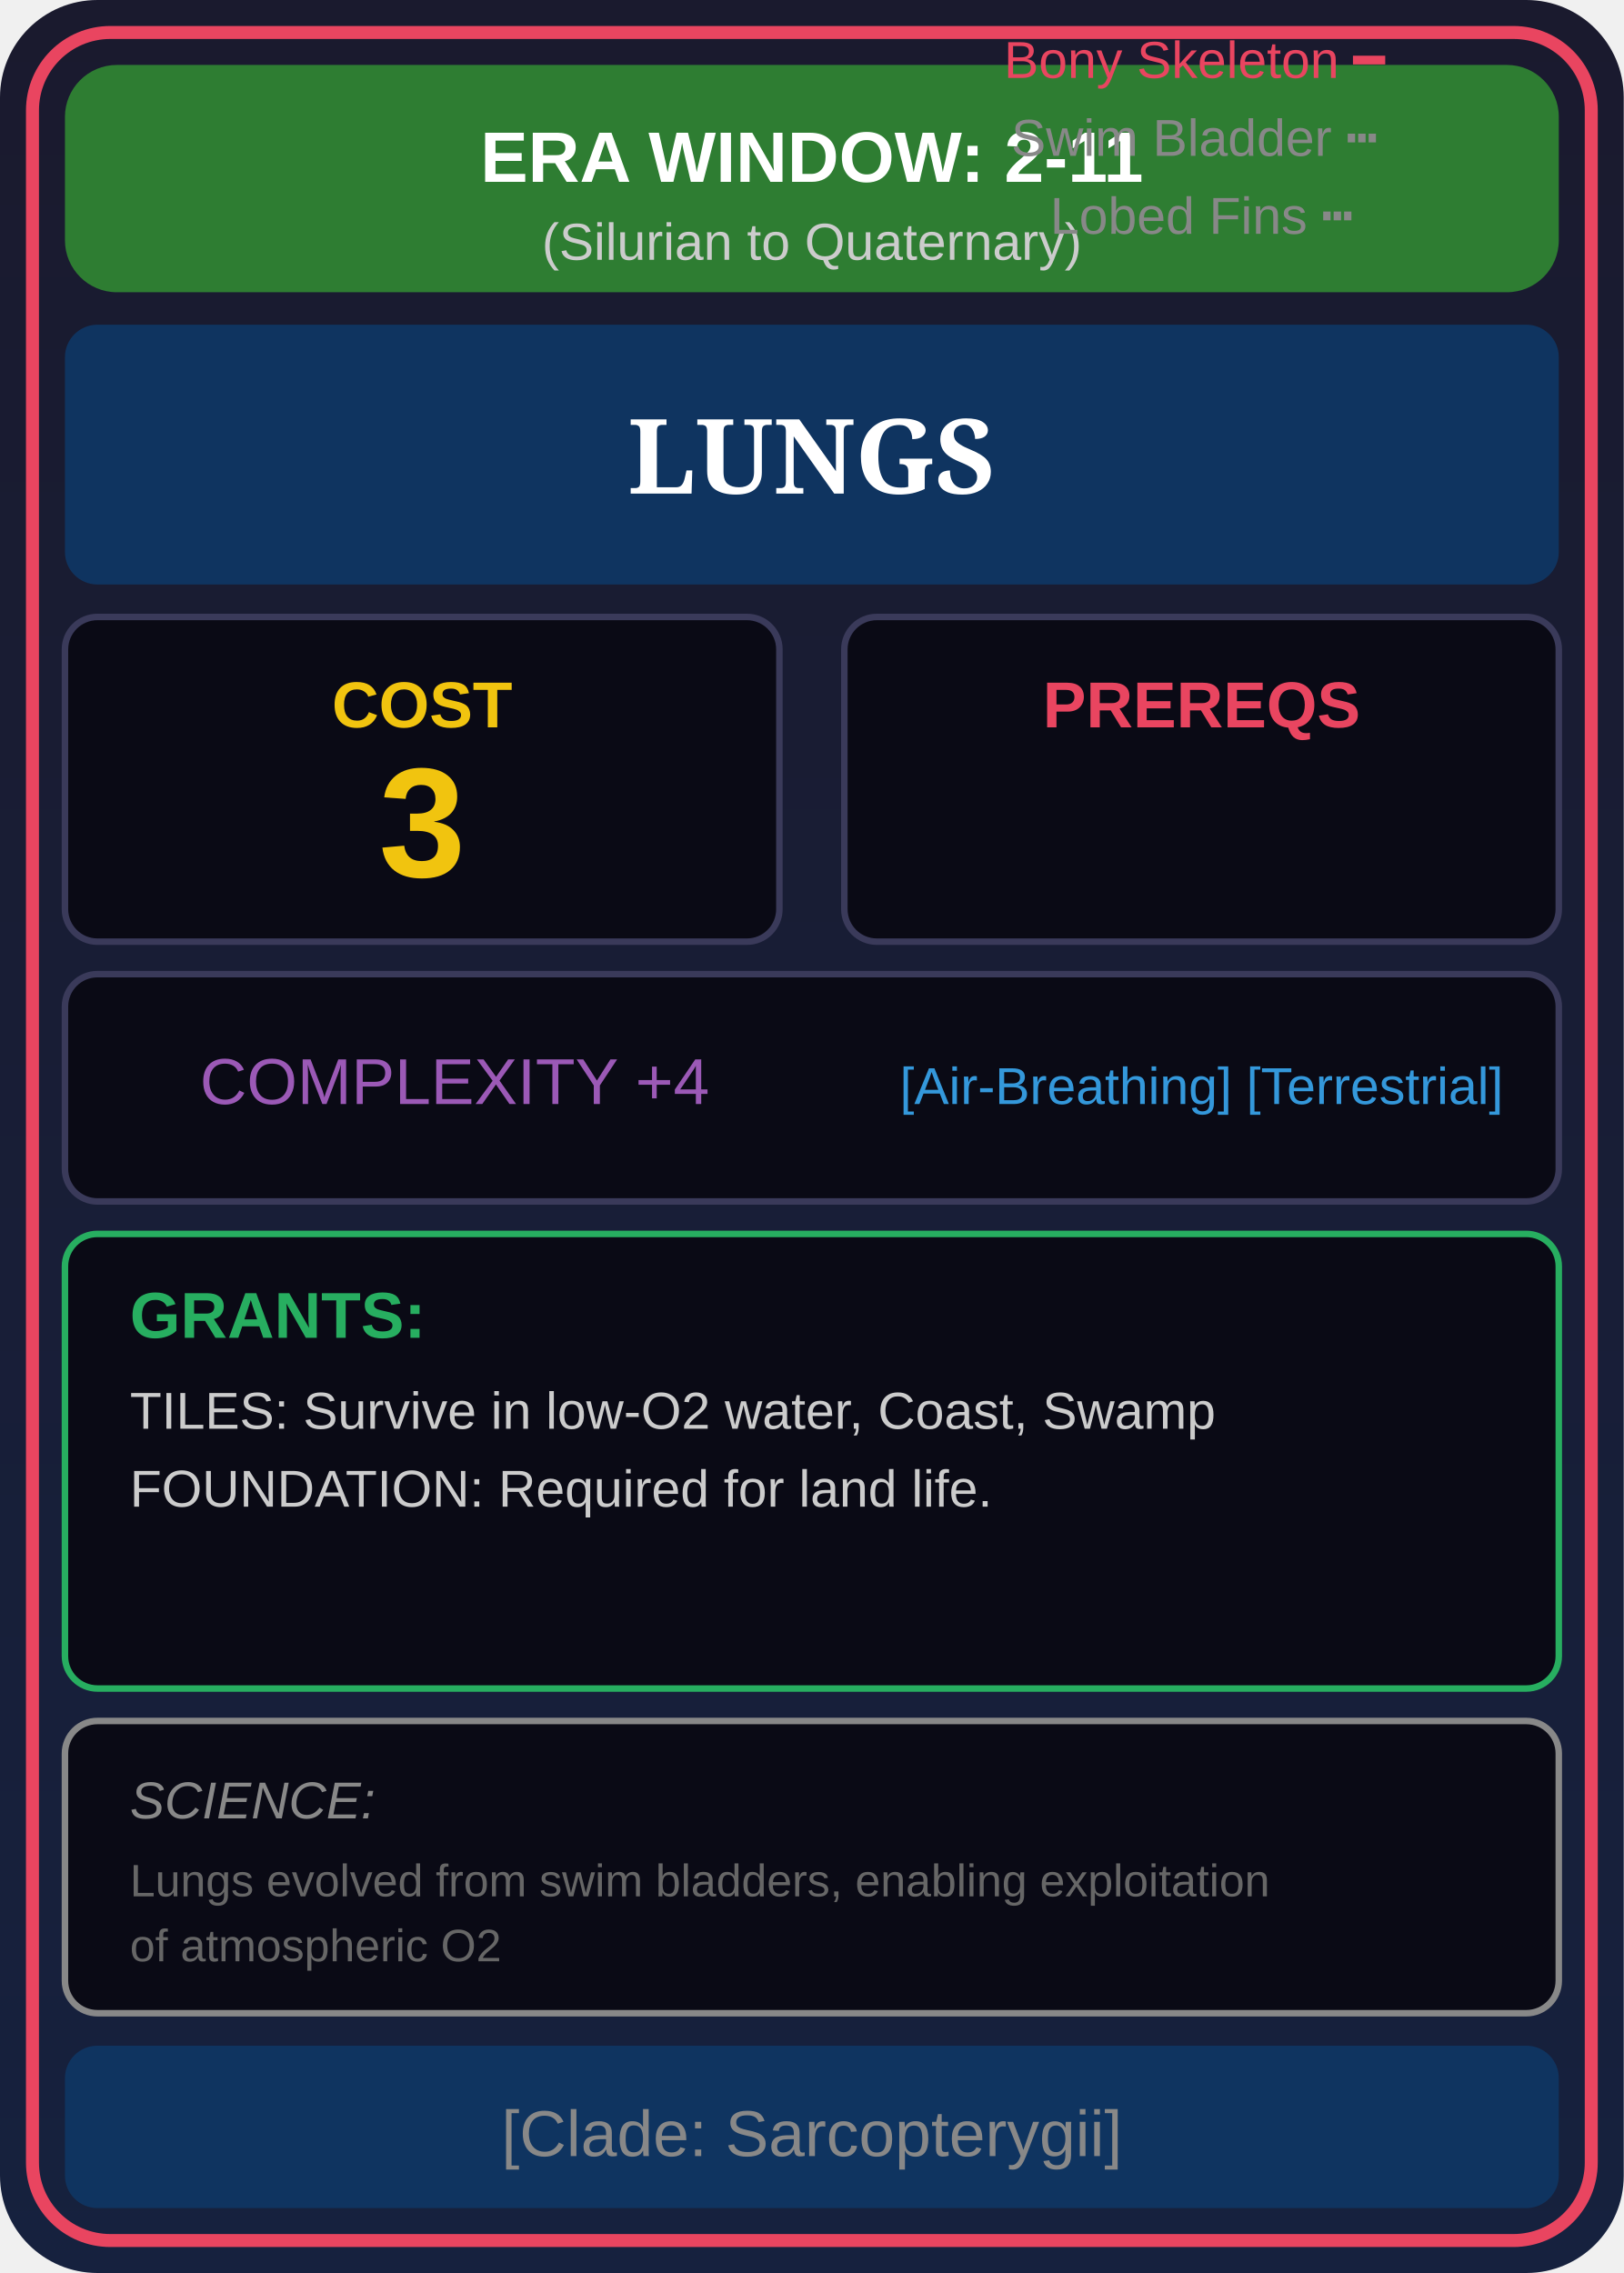
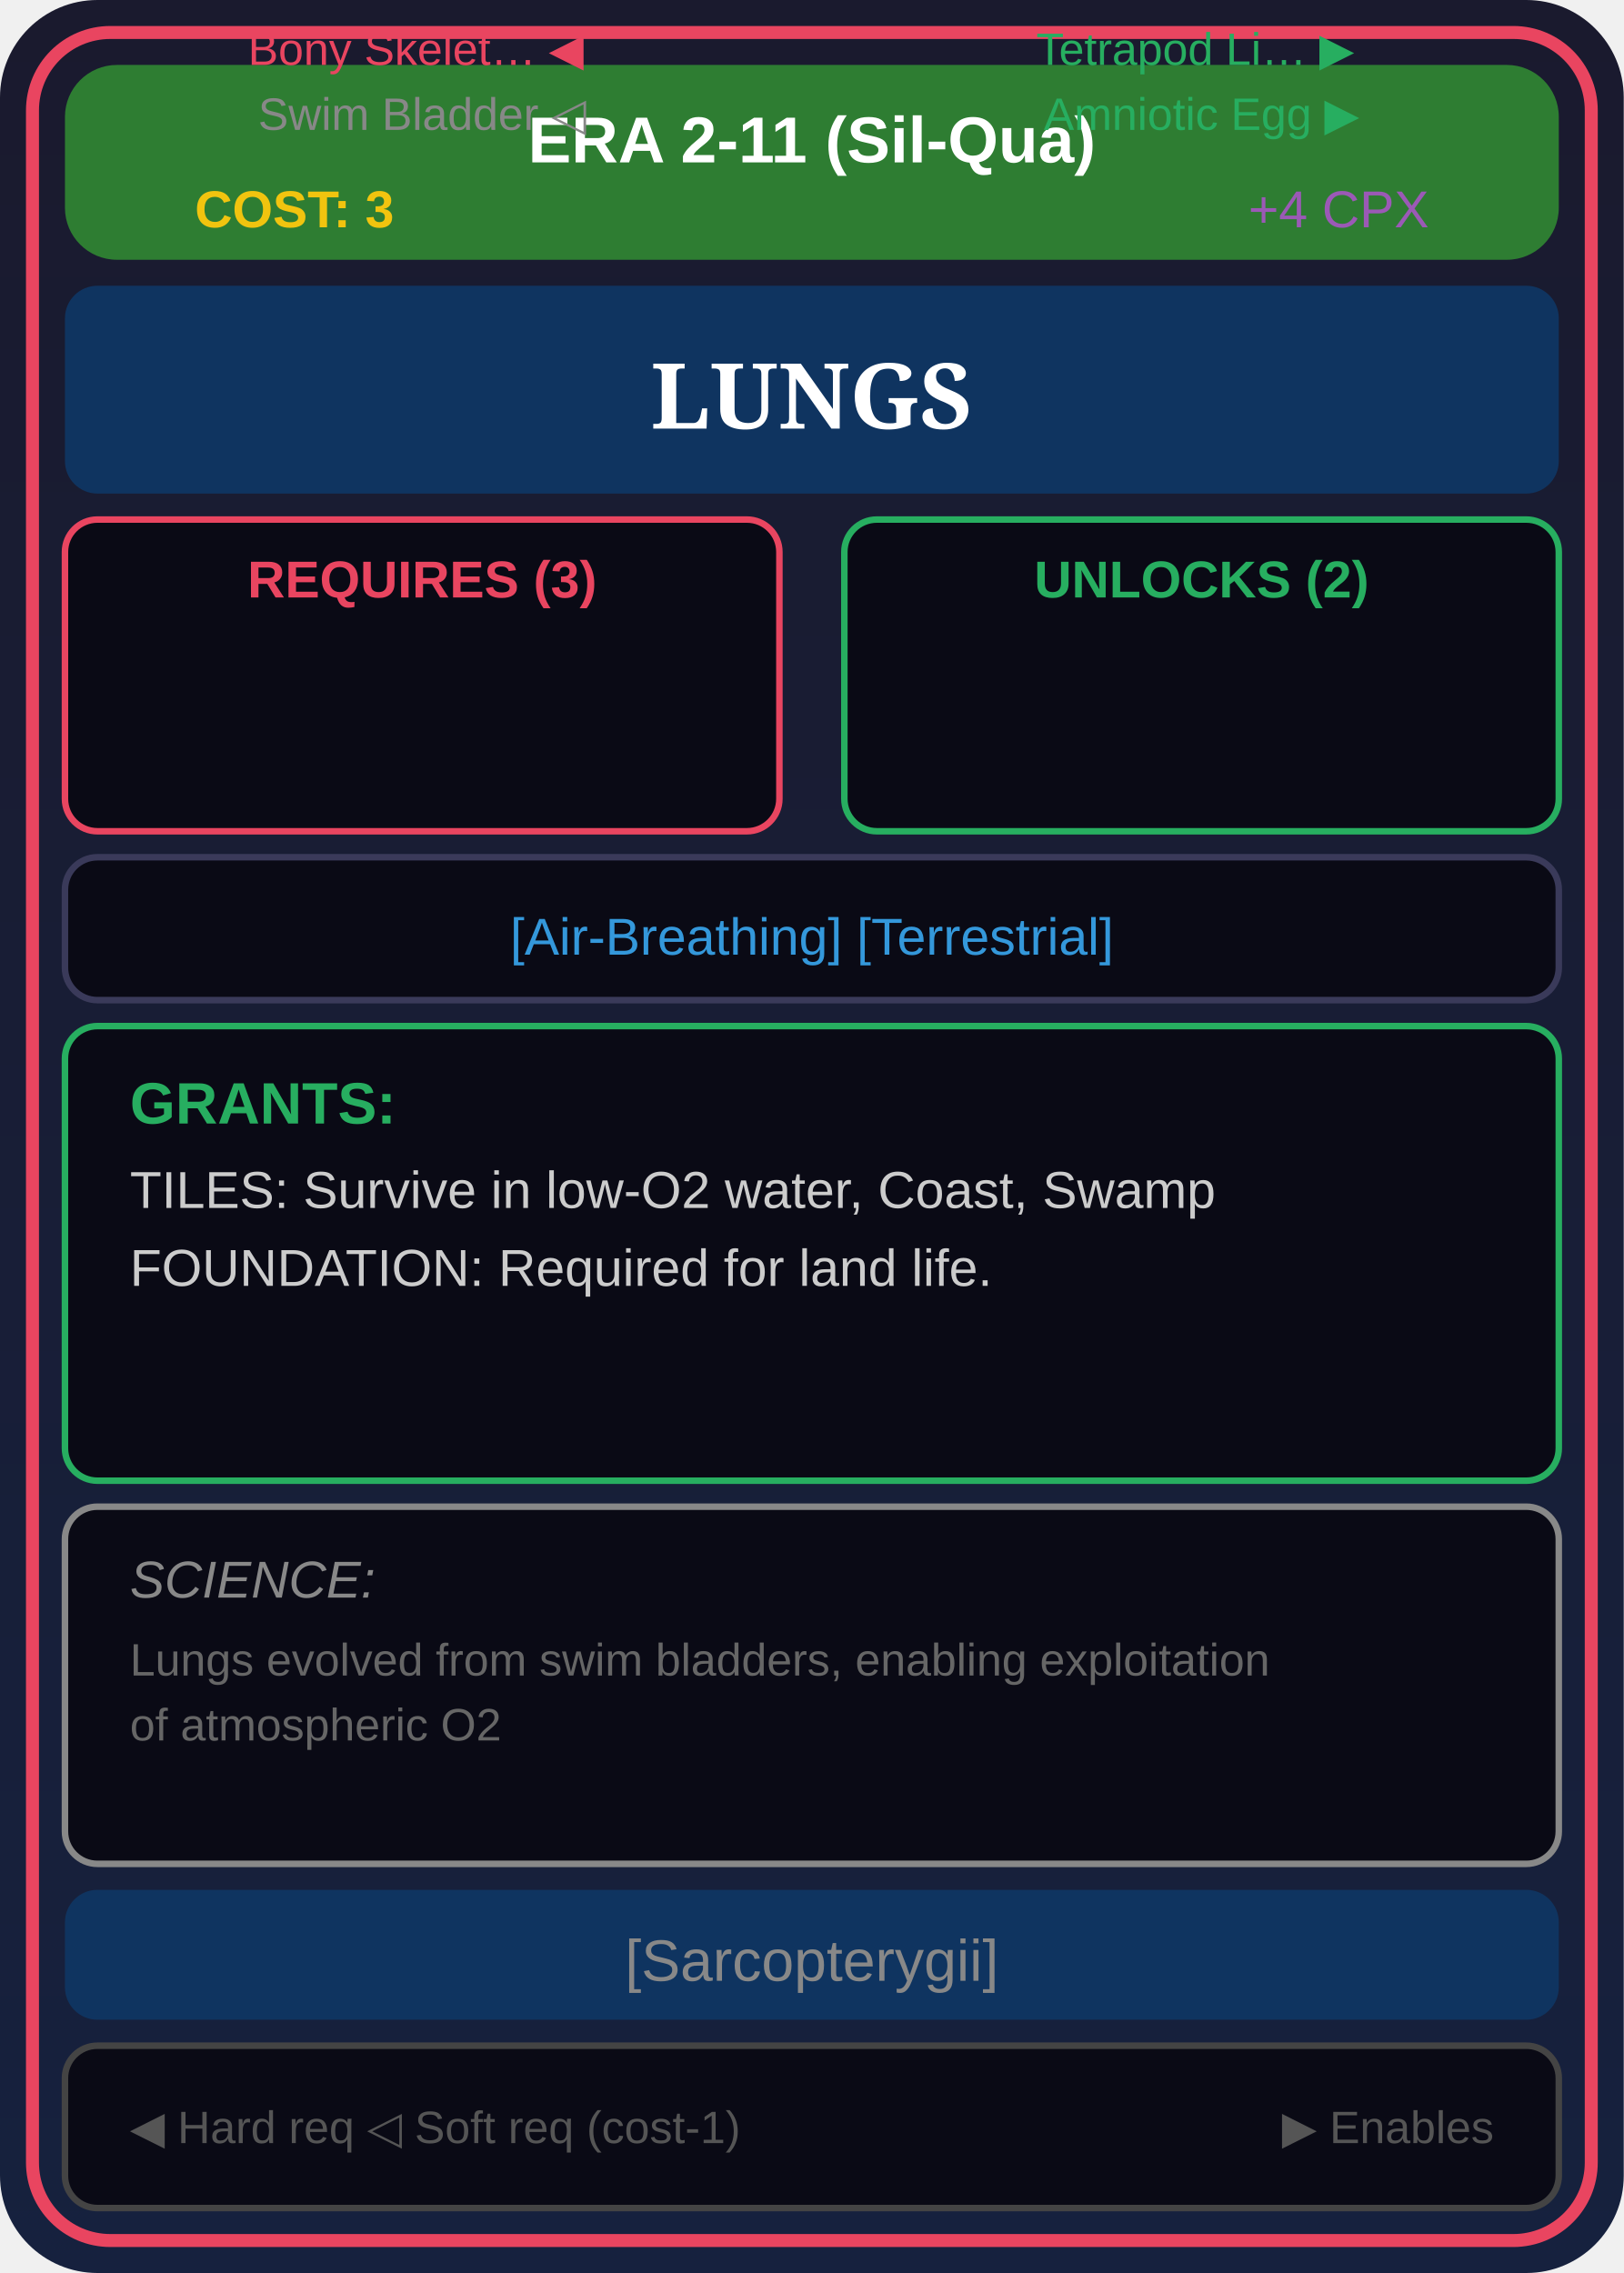
<svg xmlns="http://www.w3.org/2000/svg" viewBox="0 0 250 350" width="250" height="350">
  <defs>
    <linearGradient id="cardBg" x1="0%" y1="0%" x2="0%" y2="100%">
      <stop offset="0%" style="stop-color:#1a1a2e" />
      <stop offset="100%" style="stop-color:#16213e" />
    </linearGradient>
    <linearGradient id="eraGrad" x1="0%" y1="0%" x2="100%" y2="0%">
      <stop offset="0%" style="stop-color:#2e7d32" />
      <stop offset="100%" style="stop-color:#2e7d32" />
    </linearGradient>
  </defs>
  <rect width="250" height="350" fill="url(#cardBg)" rx="15" />
  <rect x="5" y="5" width="240" height="340" fill="none" stroke="#e94560" stroke-width="2" rx="12" />
-   <rect x="10" y="10" width="230" height="35" fill="url(#eraGrad)" rx="8" />
-   <text x="125" y="28" font-family="Arial" font-size="11" fill="#fff" text-anchor="middle" font-weight="bold">ERA WINDOW: 2-11</text>
-   <text x="125" y="40" font-family="Arial" font-size="8" fill="#ccc" text-anchor="middle">(Silurian to Quaternary)</text>
-   <rect x="10" y="50" width="230" height="40" fill="#0f3460" rx="5" />
-   <text x="125" y="76" font-family="Georgia" font-size="16" fill="#fff" text-anchor="middle" font-weight="bold">LUNGS</text>
-   <rect x="10" y="95" width="110" height="50" fill="#0a0a15" stroke="#3a3a5a" rx="5" />
-   <text x="65" y="112" font-family="Arial" font-size="10" fill="#f1c40f" text-anchor="middle" font-weight="bold">COST</text>
-   <text x="65" y="135" font-family="Arial" font-size="24" fill="#f1c40f" text-anchor="middle" font-weight="bold">3</text>
-   <rect x="130" y="95" width="110" height="50" fill="#0a0a15" stroke="#3a3a5a" rx="5" />
-   <text x="185" y="112" font-family="Arial" font-size="10" fill="#e94560" text-anchor="middle" font-weight="bold">PREREQS</text>
-   <text font-family="Arial" font-size="8" text-anchor="middle">
-     <tspan x="185" dy="12" fill="#e94560">Bony Skeleton ━</tspan>
-     <tspan x="185" dy="12" fill="#888">Swim Bladder ┅</tspan>
-     <tspan x="185" dy="12" fill="#888">Lobed Fins ┅</tspan>
+   <rect x="10" y="10" width="230" height="30" fill="url(#eraGrad)" rx="8" />
+   <text x="125" y="25" font-family="Arial" font-size="10" fill="#fff" text-anchor="middle" font-weight="bold">ERA 2-11 (Sil-Qua)</text>
+   <text x="30" y="35" font-family="Arial" font-size="8" fill="#f1c40f" font-weight="bold">COST: 3</text>
+   <text x="220" y="35" font-family="Arial" font-size="8" fill="#9b59b6" text-anchor="end">+4 CPX</text>
+   <rect x="10" y="44" width="230" height="32" fill="#0f3460" rx="5" />
+   <text x="125" y="66" font-family="Georgia" font-size="14" fill="#fff" text-anchor="middle" font-weight="bold">LUNGS</text>
+   <rect x="10" y="80" width="110" height="48" fill="#0a0a15" stroke="#e94560" rx="5" />
+   <text x="65" y="92" font-family="Arial" font-size="8" fill="#e94560" text-anchor="middle" font-weight="bold">REQUIRES (3)</text>
+   <text font-family="Arial" font-size="7" text-anchor="middle">
+     <tspan x="65" dy="10" fill="#e94560">Bony Skelet… ◀</tspan>
+     <tspan x="65" dy="10" fill="#888">Swim Bladder ◁</tspan>
  </text>
-   <rect x="10" y="150" width="230" height="35" fill="#0a0a15" stroke="#3a3a5a" rx="5" />
-   <text x="70" y="170" font-family="Arial" font-size="10" fill="#9b59b6" text-anchor="middle">COMPLEXITY +4</text>
-   <text x="185" y="170" font-family="Arial" font-size="8" fill="#3498db" text-anchor="middle">[Air-Breathing] [Terrestrial]</text>
-   <rect x="10" y="190" width="230" height="70" fill="#0a0a15" stroke="#27ae60" rx="5" />
-   <text x="20" y="206" font-family="Arial" font-size="10" fill="#27ae60" font-weight="bold">GRANTS:</text>
-   <text x="20" y="220" font-family="Arial" font-size="8" fill="#ccc">TILES: Survive in low-O2 water, Coast, Swamp</text>
-   <text x="20" y="232" font-family="Arial" font-size="8" fill="#ccc">FOUNDATION: Required for land life.</text>
-   <text x="20" y="244" font-family="Arial" font-size="8" fill="#ccc" />
-   <rect x="10" y="265" width="230" height="45" fill="#0a0a15" stroke="#888" rx="5" />
-   <text x="20" y="280" font-family="Arial" font-size="8" fill="#888" font-style="italic">SCIENCE:</text>
-   <text x="20" y="292" font-family="Arial" font-size="7" fill="#666">Lungs evolved from swim bladders, enabling exploitation</text>
-   <text x="20" y="302" font-family="Arial" font-size="7" fill="#666"> of atmospheric O2</text>
-   <rect x="10" y="315" width="230" height="25" fill="#0f3460" rx="5" />
-   <text x="125" y="332" font-family="Arial" font-size="10" fill="#888" text-anchor="middle">[Clade: Sarcopterygii]</text>
+   <rect x="130" y="80" width="110" height="48" fill="#0a0a15" stroke="#27ae60" rx="5" />
+   <text x="185" y="92" font-family="Arial" font-size="8" fill="#27ae60" text-anchor="middle" font-weight="bold">UNLOCKS (2)</text>
+   <text font-family="Arial" font-size="7" text-anchor="middle">
+     <tspan x="185" dy="10" fill="#27ae60">Tetrapod Li… ▶</tspan>
+     <tspan x="185" dy="10" fill="#27ae60">Amniotic Egg ▶</tspan>
+   </text>
+   <rect x="10" y="132" width="230" height="22" fill="#0a0a15" stroke="#3a3a5a" rx="5" />
+   <text x="125" y="147" font-family="Arial" font-size="8" fill="#3498db" text-anchor="middle">[Air-Breathing] [Terrestrial]</text>
+   <rect x="10" y="158" width="230" height="70" fill="#0a0a15" stroke="#27ae60" rx="5" />
+   <text x="20" y="173" font-family="Arial" font-size="9" fill="#27ae60" font-weight="bold">GRANTS:</text>
+   <text x="20" y="186" font-family="Arial" font-size="8" fill="#ccc">TILES: Survive in low-O2 water, Coast, Swamp</text>
+   <text x="20" y="198" font-family="Arial" font-size="8" fill="#ccc">FOUNDATION: Required for land life.</text>
+   <text x="20" y="210" font-family="Arial" font-size="8" fill="#ccc" />
+   <rect x="10" y="232" width="230" height="55" fill="#0a0a15" stroke="#888" rx="5" />
+   <text x="20" y="246" font-family="Arial" font-size="8" fill="#888" font-style="italic">SCIENCE:</text>
+   <text x="20" y="258" font-family="Arial" font-size="7" fill="#666">Lungs evolved from swim bladders, enabling exploitation</text>
+   <text x="20" y="268" font-family="Arial" font-size="7" fill="#666"> of atmospheric O2</text>
+   <rect x="10" y="291" width="230" height="20" fill="#0f3460" rx="5" />
+   <text x="125" y="305" font-family="Arial" font-size="9" fill="#888" text-anchor="middle">[Sarcopterygii]</text>
+   <rect x="10" y="315" width="230" height="25" fill="#0a0a15" stroke="#444" rx="5" />
+   <text x="20" y="330" font-family="Arial" font-size="7" fill="#555">◀ Hard req  ◁ Soft req (cost-1)</text>
+   <text x="230" y="330" font-family="Arial" font-size="7" fill="#555" text-anchor="end">▶ Enables</text>
</svg>
